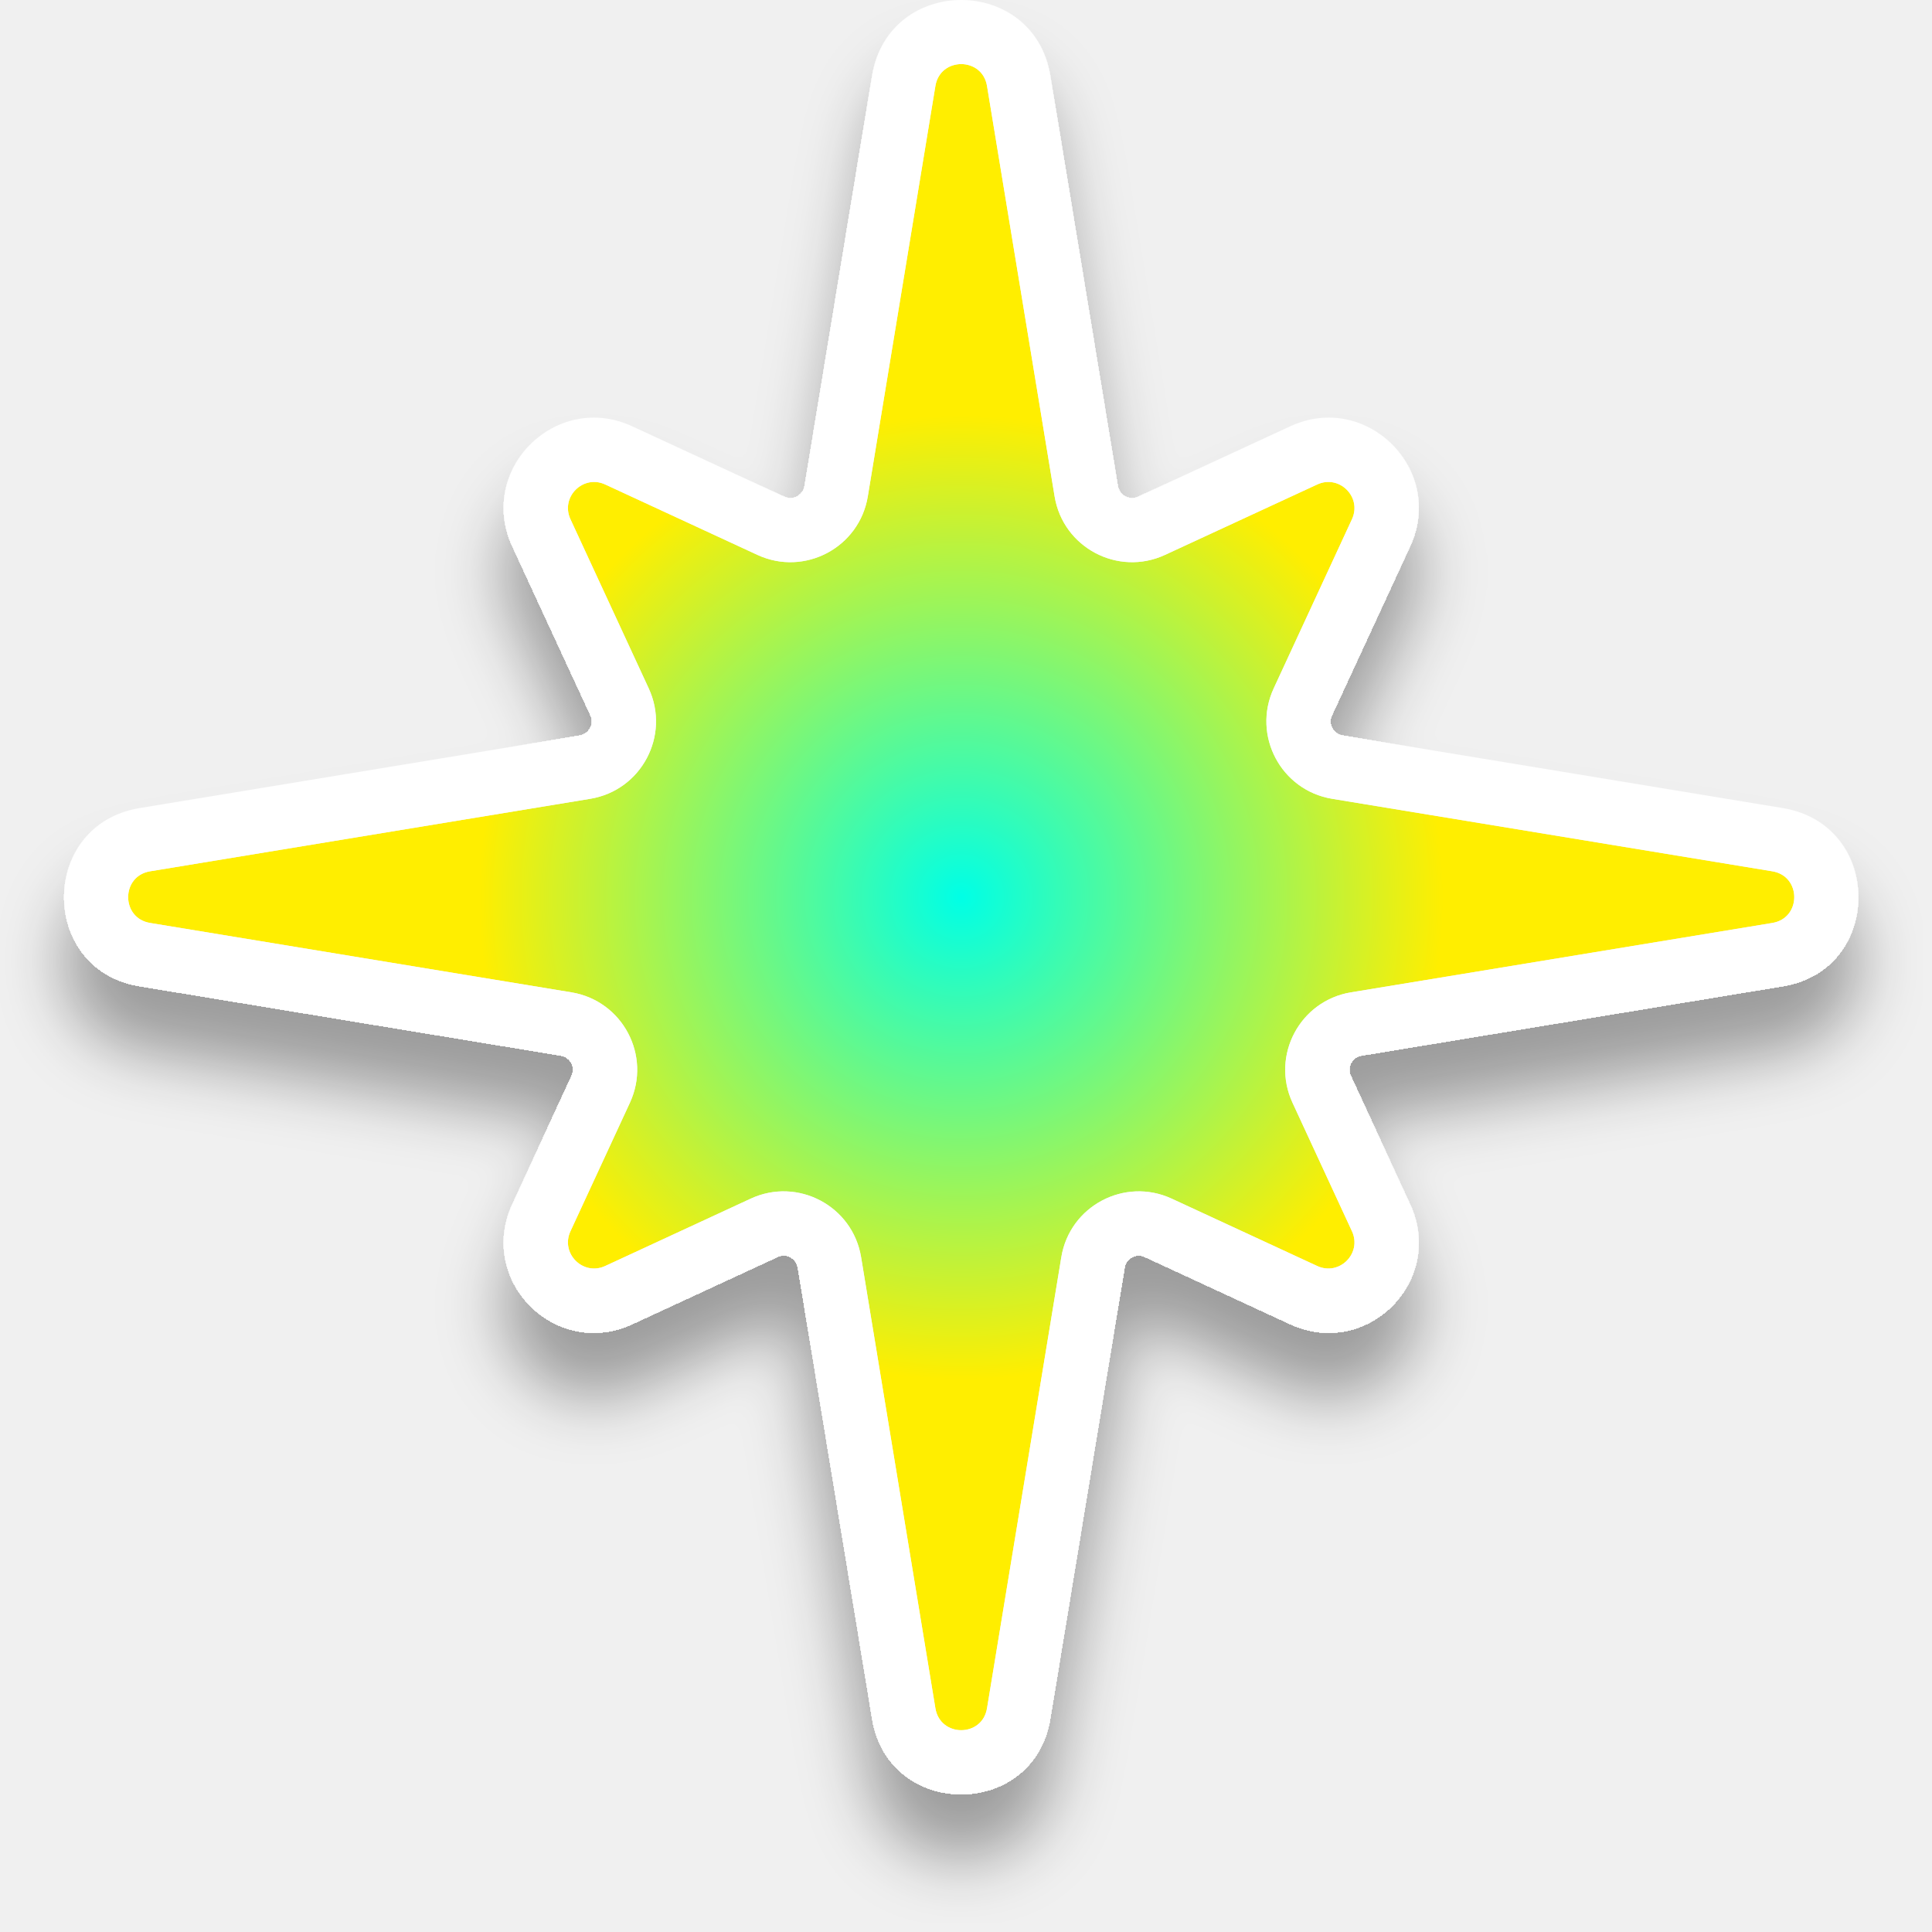
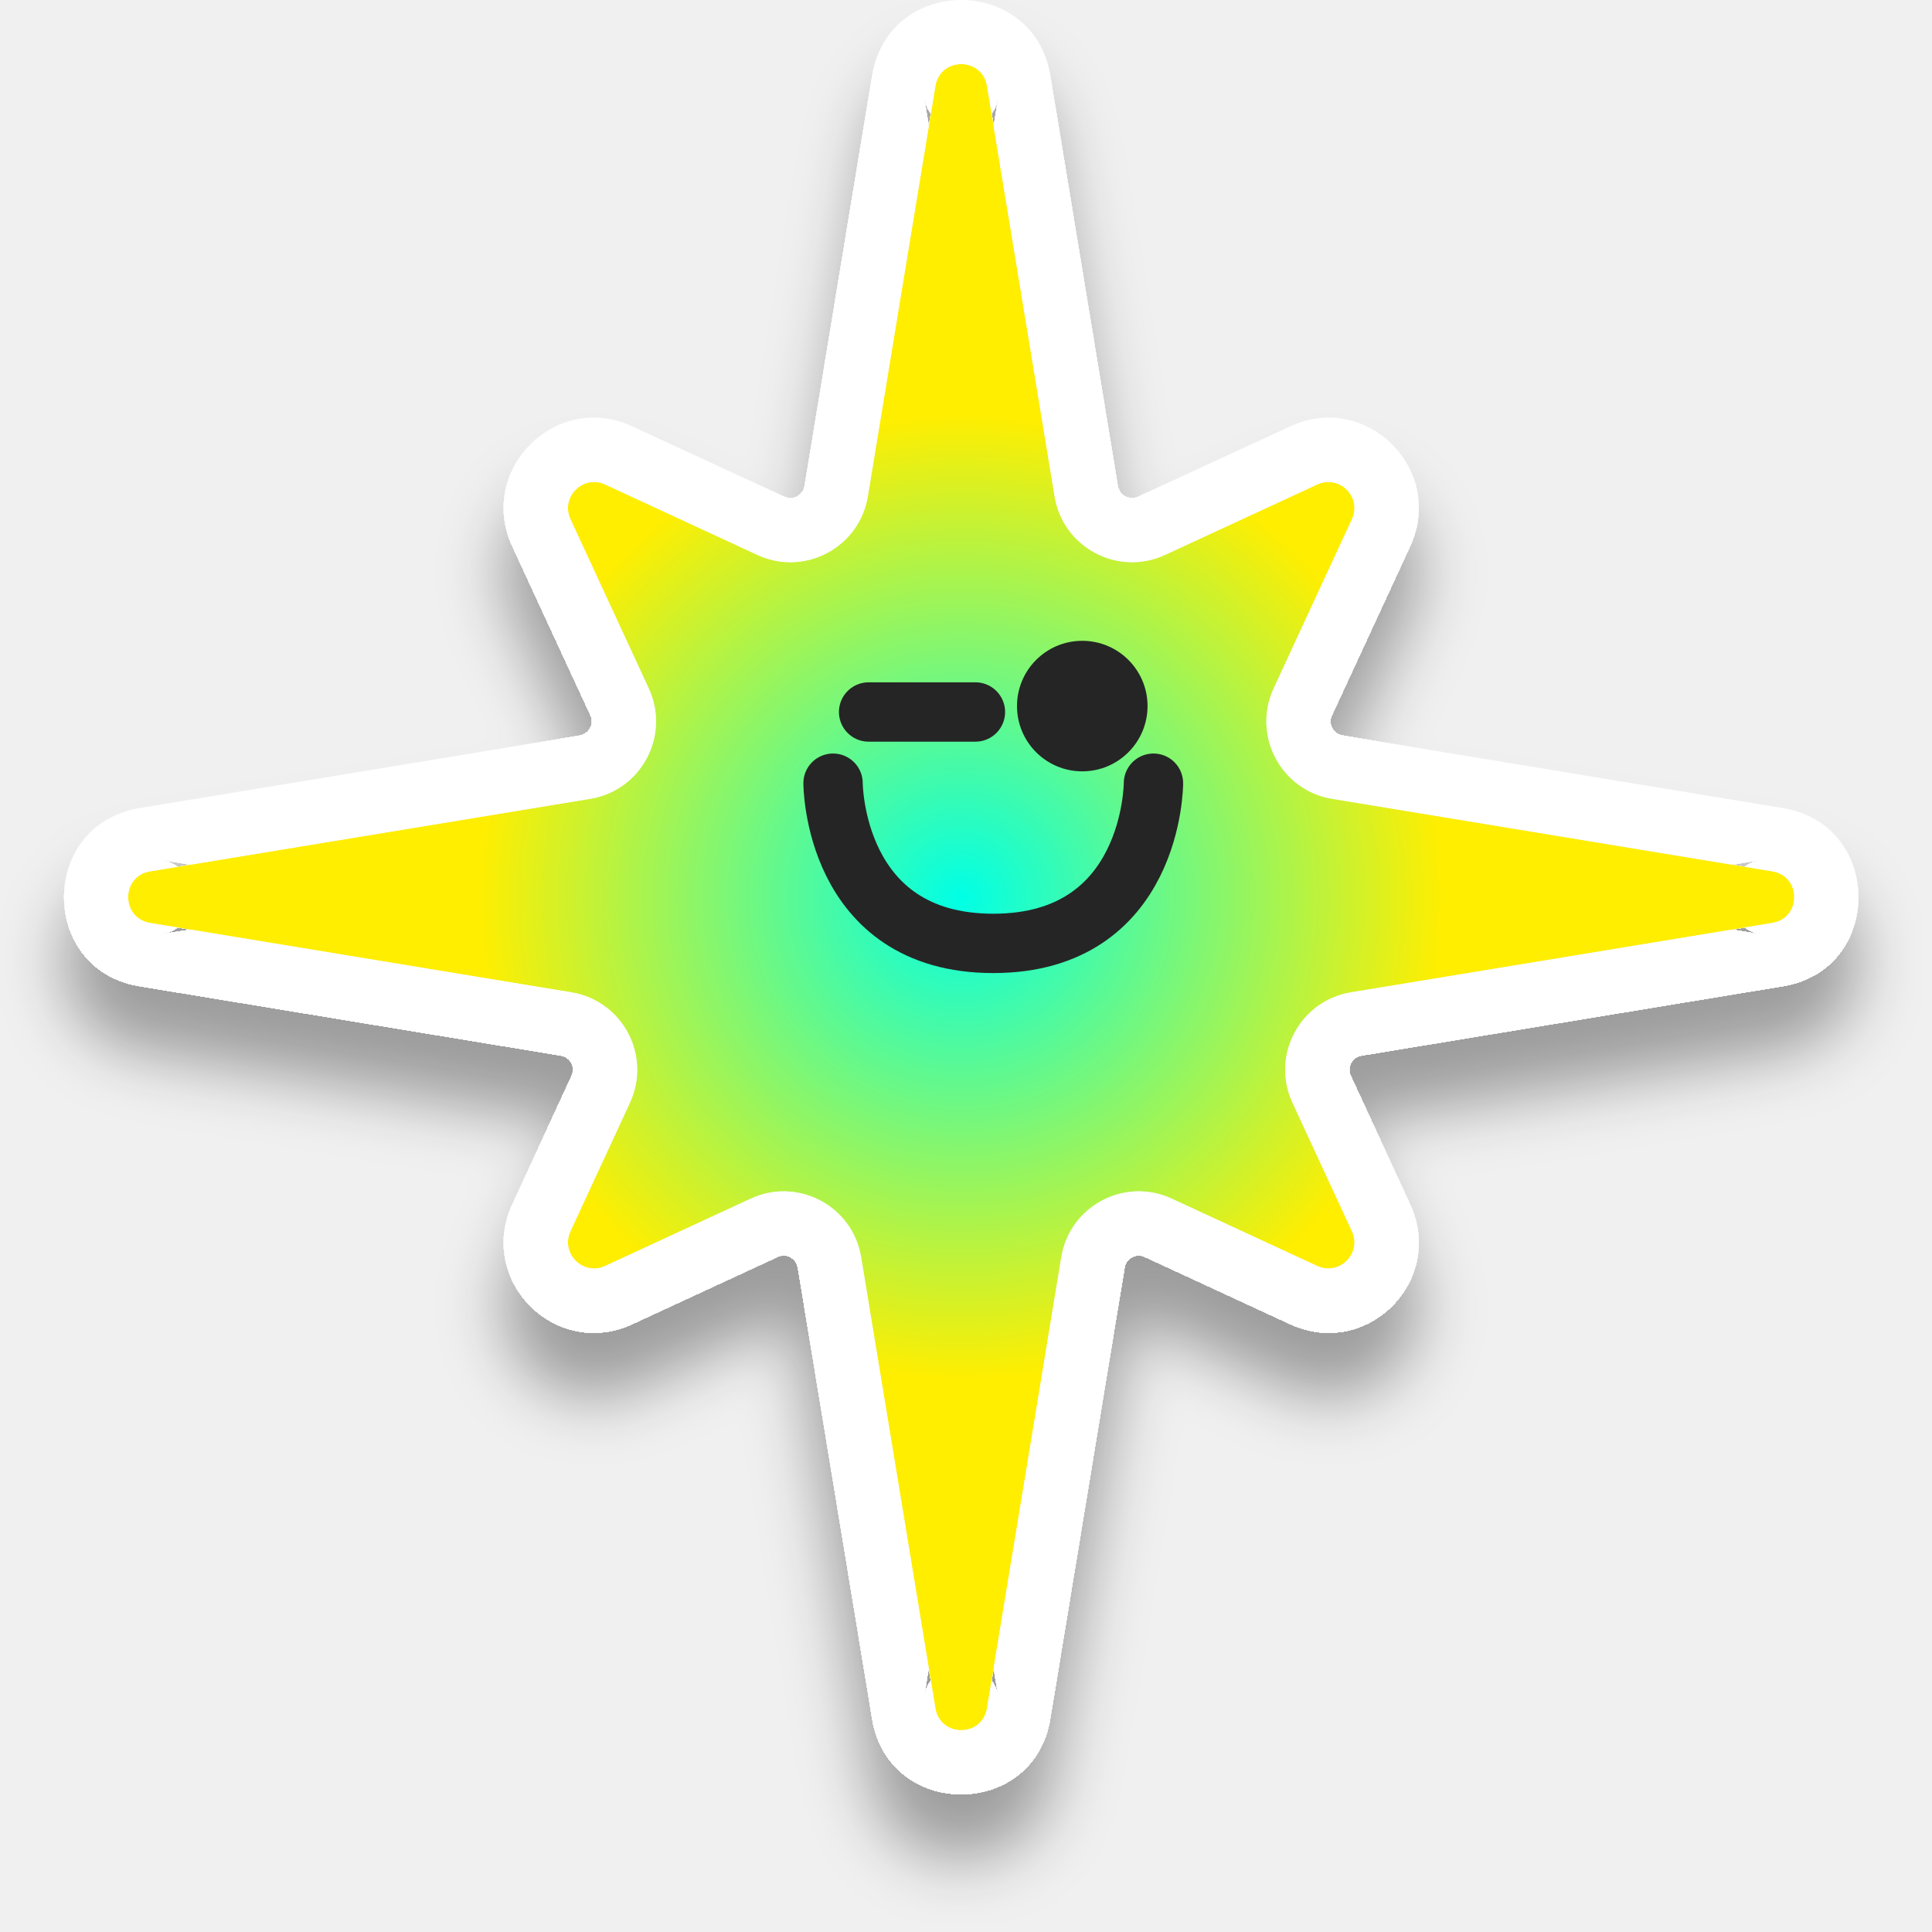
<svg xmlns="http://www.w3.org/2000/svg" width="74" height="74" viewBox="0 0 74 74" fill="none">
-   <g filter="url(#filter0_d_1233_14013)">
-     <mask id="path-1-outside-1_1233_14013" maskUnits="userSpaceOnUse" x="1.909" y="-0.545" width="70" height="70" fill="black">
-       <rect fill="white" x="1.909" y="-0.545" width="70" height="70" />
-       <path d="M35.828 3.293C36.012 2.175 37.621 2.175 37.805 3.293L40.394 19.014C40.717 20.974 42.819 22.088 44.622 21.254L50.454 18.556C51.3 18.165 52.175 19.04 51.784 19.886L48.785 26.368C47.951 28.171 49.064 30.273 51.024 30.596L67.885 33.373C69.004 33.558 69.004 35.167 67.885 35.351L51.745 38.009C49.785 38.332 48.671 40.434 49.506 42.237L51.784 47.161C52.175 48.007 51.3 48.882 50.454 48.491L44.879 45.911C43.075 45.077 40.974 46.191 40.651 48.151L37.805 65.431C37.621 66.55 36.012 66.55 35.828 65.431L32.982 48.151C32.659 46.191 30.557 45.077 28.754 45.911L23.179 48.491C22.333 48.882 21.458 48.007 21.849 47.161L24.127 42.237C24.961 40.434 23.848 38.332 21.888 38.009L5.748 35.351C4.629 35.167 4.629 33.558 5.748 33.373L22.608 30.596C24.569 30.273 25.682 28.171 24.848 26.368L21.849 19.886C21.458 19.04 22.333 18.165 23.179 18.556L29.011 21.254C30.814 22.088 32.916 20.975 33.239 19.014L35.828 3.293Z" />
+   <g filter="url(#filter0_d_1894_9668)">
+     <mask id="path-1-outside-1_1894_9668" maskUnits="userSpaceOnUse" x="1.909" y="-0.546" width="70" height="70" fill="black">
+       <rect fill="white" x="1.909" y="-0.546" width="70" height="70" />
+       <path d="M35.828 3.294C36.012 2.175 37.621 2.175 37.805 3.294L40.394 19.014C40.717 20.975 42.819 22.088 44.622 21.254L50.454 18.556C51.3 18.165 52.175 19.04 51.784 19.886L48.785 26.368C47.951 28.171 49.064 30.273 51.024 30.596L67.885 33.374C69.004 33.558 69.004 35.167 67.885 35.351L51.745 38.009C49.785 38.332 48.671 40.434 49.506 42.237L51.784 47.161C52.175 48.007 51.3 48.882 50.454 48.491L44.879 45.911C43.075 45.077 40.974 46.191 40.651 48.151L37.805 65.431C37.621 66.55 36.012 66.55 35.828 65.431L32.982 48.151C32.659 46.191 30.557 45.077 28.754 45.912L23.179 48.491C22.333 48.882 21.458 48.007 21.849 47.161L24.127 42.237C24.961 40.434 23.848 38.332 21.887 38.009L5.748 35.351C4.629 35.167 4.629 33.558 5.748 33.374L22.608 30.596C24.569 30.273 25.682 28.171 24.848 26.368L21.849 19.886C21.458 19.04 22.333 18.165 23.179 18.556L29.011 21.254C30.814 22.088 32.916 20.975 33.239 19.014L35.828 3.294Z" />
    </mask>
-     <path d="M35.828 3.293C36.012 2.175 37.621 2.175 37.805 3.293L40.394 19.014C40.717 20.974 42.819 22.088 44.622 21.254L50.454 18.556C51.3 18.165 52.175 19.04 51.784 19.886L48.785 26.368C47.951 28.171 49.064 30.273 51.024 30.596L67.885 33.373C69.004 33.558 69.004 35.167 67.885 35.351L51.745 38.009C49.785 38.332 48.671 40.434 49.506 42.237L51.784 47.161C52.175 48.007 51.3 48.882 50.454 48.491L44.879 45.911C43.075 45.077 40.974 46.191 40.651 48.151L37.805 65.431C37.621 66.55 36.012 66.55 35.828 65.431L32.982 48.151C32.659 46.191 30.557 45.077 28.754 45.911L23.179 48.491C22.333 48.882 21.458 48.007 21.849 47.161L24.127 42.237C24.961 40.434 23.848 38.332 21.888 38.009L5.748 35.351C4.629 35.167 4.629 33.558 5.748 33.373L22.608 30.596C24.569 30.273 25.682 28.171 24.848 26.368L21.849 19.886C21.458 19.04 22.333 18.165 23.179 18.556L29.011 21.254C30.814 22.088 32.916 20.975 33.239 19.014L35.828 3.293Z" fill="url(#paint0_radial_1233_14013)" />
-     <path d="M35.828 3.293L33.406 2.895L33.406 2.895L35.828 3.293ZM37.805 3.293L40.227 2.895L40.227 2.895L37.805 3.293ZM50.454 18.556L51.484 20.784L51.484 20.784L50.454 18.556ZM51.784 19.886L54.011 20.917L54.012 20.917L51.784 19.886ZM67.885 33.373L67.487 35.795L67.487 35.795L67.885 33.373ZM67.885 35.351L68.284 37.773L68.284 37.773L67.885 35.351ZM51.784 47.161L54.012 46.13L54.011 46.13L51.784 47.161ZM50.454 48.491L49.423 50.718L49.423 50.718L50.454 48.491ZM37.805 65.431L40.227 65.83L40.227 65.83L37.805 65.431ZM35.828 65.431L33.406 65.83L33.406 65.83L35.828 65.431ZM23.179 48.491L24.21 50.718L24.21 50.718L23.179 48.491ZM21.849 47.161L24.077 48.191L24.077 48.191L21.849 47.161ZM5.748 35.351L5.349 37.773L5.349 37.773L5.748 35.351ZM5.748 33.373L5.349 30.952L5.349 30.952L5.748 33.373ZM21.849 19.886L19.622 20.917L19.622 20.917L21.849 19.886ZM23.179 18.556L24.21 16.328L24.21 16.328L23.179 18.556ZM22.608 30.596L22.21 28.174L22.608 30.596ZM24.848 26.368L22.62 27.399L24.848 26.368ZM24.127 42.237L21.899 41.206L24.127 42.237ZM21.888 38.009L22.286 35.587L21.888 38.009ZM32.982 48.151L35.404 47.752L32.982 48.151ZM28.754 45.911L27.723 43.684L28.754 45.911ZM44.879 45.911L43.848 48.139L44.879 45.911ZM40.651 48.151L38.229 47.752L40.651 48.151ZM51.745 38.009L51.346 35.587L51.745 38.009ZM49.506 42.237L51.733 41.206L49.506 42.237ZM48.785 26.368L46.557 25.337L48.785 26.368ZM44.622 21.254L43.591 19.026L44.622 21.254ZM35.828 3.293L38.25 3.692C37.983 5.314 35.651 5.314 35.384 3.692L37.805 3.293L40.227 2.895C39.592 -0.965 34.042 -0.965 33.406 2.895L35.828 3.293ZM37.805 3.293L35.384 3.692L37.972 19.413L40.394 19.014L42.816 18.616L40.227 2.895L37.805 3.293ZM44.622 21.254L45.652 23.482L51.484 20.784L50.454 18.556L49.423 16.328L43.591 19.026L44.622 21.254ZM50.454 18.556L51.484 20.784C50.258 21.351 48.989 20.082 49.556 18.856L51.784 19.886L54.012 20.917C55.362 17.997 52.343 14.978 49.423 16.328L50.454 18.556ZM51.784 19.886L49.556 18.855L46.557 25.337L48.785 26.368L51.012 27.399L54.011 20.917L51.784 19.886ZM51.024 30.596L50.625 33.018L67.487 35.795L67.885 33.373L68.284 30.952L51.423 28.174L51.024 30.596ZM67.885 33.373L67.487 35.795C65.865 35.528 65.865 33.196 67.487 32.929L67.885 35.351L68.284 37.773C72.144 37.137 72.144 31.587 68.284 30.952L67.885 33.373ZM67.885 35.351L67.487 32.929L51.346 35.587L51.745 38.009L52.144 40.431L68.284 37.773L67.885 35.351ZM49.506 42.237L47.278 43.267L49.556 48.191L51.784 47.161L54.011 46.13L51.733 41.206L49.506 42.237ZM51.784 47.161L49.556 48.191C48.989 46.964 50.258 45.696 51.484 46.263L50.454 48.491L49.423 50.718C52.343 52.069 55.362 49.049 54.012 46.13L51.784 47.161ZM50.454 48.491L51.484 46.263L45.909 43.684L44.879 45.911L43.848 48.139L49.423 50.718L50.454 48.491ZM40.651 48.151L38.229 47.752L35.384 65.032L37.805 65.431L40.227 65.83L43.073 48.55L40.651 48.151ZM37.805 65.431L35.384 65.032C35.651 63.411 37.982 63.41 38.25 65.032L35.828 65.431L33.406 65.83C34.042 69.69 39.591 69.689 40.227 65.83L37.805 65.431ZM35.828 65.431L38.25 65.032L35.404 47.752L32.982 48.151L30.56 48.55L33.406 65.83L35.828 65.431ZM28.754 45.911L27.723 43.684L22.149 46.263L23.179 48.491L24.21 50.718L29.784 48.139L28.754 45.911ZM23.179 48.491L22.149 46.263C23.376 45.696 24.645 46.964 24.077 48.191L21.849 47.161L19.622 46.13C18.271 49.049 21.291 52.069 24.21 50.718L23.179 48.491ZM21.849 47.161L24.077 48.191L26.355 43.267L24.127 42.237L21.899 41.206L19.622 46.13L21.849 47.161ZM21.888 38.009L22.286 35.587L6.147 32.929L5.748 35.351L5.349 37.773L21.489 40.431L21.888 38.009ZM5.748 35.351L6.147 32.929C7.769 33.197 7.768 35.528 6.147 35.795L5.748 33.373L5.349 30.952C1.49 31.588 1.489 37.137 5.349 37.773L5.748 35.351ZM5.748 33.373L6.147 35.795L23.008 33.018L22.608 30.596L22.21 28.174L5.349 30.952L5.748 33.373ZM24.848 26.368L27.076 25.338L24.077 18.856L21.849 19.886L19.622 20.917L22.62 27.399L24.848 26.368ZM21.849 19.886L24.077 18.856C24.645 20.082 23.376 21.351 22.149 20.784L23.179 18.556L24.21 16.328C21.291 14.978 18.271 17.997 19.622 20.917L21.849 19.886ZM23.179 18.556L22.149 20.784L27.98 23.481L29.011 21.254L30.041 19.026L24.21 16.328L23.179 18.556ZM33.239 19.014L35.66 19.413L38.25 3.692L35.828 3.293L33.406 2.895L30.817 18.615L33.239 19.014ZM29.011 21.254L27.98 23.481C31.256 24.997 35.074 22.974 35.66 19.413L33.239 19.014L30.817 18.615C30.758 18.975 30.372 19.179 30.041 19.026L29.011 21.254ZM22.608 30.596L23.008 33.018C26.568 32.431 28.591 28.613 27.076 25.338L24.848 26.368L22.62 27.399C22.773 27.729 22.569 28.115 22.21 28.174L22.608 30.596ZM24.127 42.237L26.355 43.267C27.87 39.992 25.847 36.173 22.286 35.587L21.888 38.009L21.489 40.431C21.848 40.49 22.052 40.875 21.899 41.206L24.127 42.237ZM32.982 48.151L35.404 47.752C34.817 44.191 30.999 42.169 27.723 43.684L28.754 45.911L29.784 48.139C30.115 47.986 30.501 48.19 30.56 48.55L32.982 48.151ZM44.879 45.911L45.909 43.684C42.634 42.169 38.815 44.191 38.229 47.752L40.651 48.151L43.073 48.55C43.132 48.19 43.517 47.986 43.848 48.139L44.879 45.911ZM51.745 38.009L51.346 35.587C47.785 36.173 45.763 39.992 47.278 43.267L49.506 42.237L51.733 41.206C51.58 40.875 51.784 40.49 52.144 40.431L51.745 38.009ZM48.785 26.368L46.557 25.337C45.042 28.613 47.064 32.431 50.625 33.018L51.024 30.596L51.423 28.174C51.064 28.115 50.859 27.729 51.012 27.399L48.785 26.368ZM40.394 19.014L37.972 19.413C38.559 22.974 42.377 24.997 45.652 23.482L44.622 21.254L43.591 19.026C43.261 19.179 42.875 18.975 42.816 18.616L40.394 19.014Z" fill="white" mask="url(#path-1-outside-1_1233_14013)" />
+     <path d="M35.828 3.294C36.012 2.175 37.621 2.175 37.805 3.294L40.394 19.014C40.717 20.975 42.819 22.088 44.622 21.254L50.454 18.556C51.3 18.165 52.175 19.04 51.784 19.886L48.785 26.368C47.951 28.171 49.064 30.273 51.024 30.596L67.885 33.374C69.004 33.558 69.004 35.167 67.885 35.351L51.745 38.009C49.785 38.332 48.671 40.434 49.506 42.237L51.784 47.161C52.175 48.007 51.3 48.882 50.454 48.491L44.879 45.911C43.075 45.077 40.974 46.191 40.651 48.151L37.805 65.431C37.621 66.55 36.012 66.55 35.828 65.431L32.982 48.151C32.659 46.191 30.557 45.077 28.754 45.912L23.179 48.491C22.333 48.882 21.458 48.007 21.849 47.161L24.127 42.237C24.961 40.434 23.848 38.332 21.887 38.009L5.748 35.351C4.629 35.167 4.629 33.558 5.748 33.374L22.608 30.596C24.569 30.273 25.682 28.171 24.848 26.368L21.849 19.886C21.458 19.04 22.333 18.165 23.179 18.556L29.011 21.254C30.814 22.088 32.916 20.975 33.239 19.014L35.828 3.294Z" fill="url(#paint0_radial_1894_9668)" />
+     <path fill-rule="evenodd" clip-rule="evenodd" d="M35.828 3.294L33.406 2.895L33.406 2.895L35.828 3.294ZM37.805 3.294L40.227 2.895L40.227 2.895L37.805 3.294ZM50.454 18.556L51.484 20.784L51.484 20.784L50.454 18.556ZM51.784 19.886L54.011 20.917L54.011 20.917L51.784 19.886ZM67.885 33.374L67.487 35.795L67.487 35.795L67.885 33.374ZM67.885 35.351L68.284 37.773L68.284 37.773L67.885 35.351ZM51.784 47.161L54.011 46.13L54.011 46.13L51.784 47.161ZM50.454 48.491L49.423 50.718L49.423 50.718L50.454 48.491ZM37.805 65.431L40.227 65.831L40.227 65.83L37.805 65.431ZM35.828 65.431L33.406 65.83L33.406 65.83L35.828 65.431ZM23.179 48.491L24.21 50.718L24.21 50.718L23.179 48.491ZM21.849 47.161L24.077 48.191L24.077 48.191L21.849 47.161ZM5.748 35.351L5.349 37.773L5.349 37.773L5.748 35.351ZM5.748 33.374L5.349 30.952L5.349 30.952L5.748 33.374ZM21.849 19.886L19.622 20.917L19.622 20.917L21.849 19.886ZM23.179 18.556L24.21 16.329L24.21 16.329L23.179 18.556ZM22.608 30.596L22.209 28.174L22.608 30.596ZM24.848 26.368L22.62 27.399L24.848 26.368ZM24.127 42.237L21.899 41.206L24.127 42.237ZM21.887 38.009L22.286 35.587L21.887 38.009ZM32.982 48.151L35.404 47.752L32.982 48.151ZM28.754 45.912L27.723 43.684L28.754 45.912ZM44.879 45.911L43.848 48.139L44.879 45.911ZM40.651 48.151L38.229 47.752L40.651 48.151ZM51.745 38.009L51.346 35.587L51.745 38.009ZM49.506 42.237L51.733 41.206L49.506 42.237ZM48.785 26.368L46.557 25.337L48.785 26.368ZM44.622 21.254L43.591 19.026L44.622 21.254ZM35.828 3.294L38.25 3.692C37.983 5.314 35.651 5.314 35.384 3.692L37.805 3.294L40.227 2.895C39.592 -0.965 34.042 -0.965 33.406 2.895L35.828 3.294ZM37.805 3.294L35.384 3.692L37.972 19.413L40.394 19.014L42.816 18.616L40.227 2.895L37.805 3.294ZM44.622 21.254L45.652 23.482L51.484 20.784L50.454 18.556L49.423 16.329L43.591 19.026L44.622 21.254ZM50.454 18.556L51.484 20.784C50.258 21.351 48.989 20.083 49.556 18.856L51.784 19.886L54.011 20.917C55.362 17.998 52.343 14.978 49.423 16.329L50.454 18.556ZM51.784 19.886L49.556 18.856L46.557 25.337L48.785 26.368L51.012 27.399L54.011 20.917L51.784 19.886ZM51.024 30.596L50.625 33.018L67.487 35.795L67.885 33.374L68.284 30.952L51.423 28.174L51.024 30.596ZM67.885 33.374L67.487 35.795C65.865 35.528 65.865 33.197 67.487 32.929L67.885 35.351L68.284 37.773C72.144 37.137 72.144 31.587 68.284 30.952L67.885 33.374ZM67.885 35.351L67.487 32.929L51.346 35.587L51.745 38.009L52.144 40.431L68.284 37.773L67.885 35.351ZM49.506 42.237L47.278 43.268L49.556 48.191L51.784 47.161L54.011 46.13L51.733 41.206L49.506 42.237ZM51.784 47.161L49.556 48.191C48.989 46.964 50.258 45.696 51.484 46.263L50.454 48.491L49.423 50.718C52.343 52.069 55.362 49.049 54.011 46.13L51.784 47.161ZM50.454 48.491L51.484 46.263L45.909 43.684L44.879 45.911L43.848 48.139L49.423 50.718L50.454 48.491ZM40.651 48.151L38.229 47.752L35.384 65.032L37.805 65.431L40.227 65.83L43.073 48.55L40.651 48.151ZM37.805 65.431L35.384 65.032C35.651 63.411 37.982 63.41 38.25 65.032L35.828 65.431L33.406 65.83C34.042 69.69 39.591 69.689 40.227 65.831L37.805 65.431ZM35.828 65.431L38.25 65.032L35.404 47.752L32.982 48.151L30.56 48.55L33.406 65.83L35.828 65.431ZM28.754 45.912L27.723 43.684L22.149 46.263L23.179 48.491L24.21 50.718L29.784 48.139L28.754 45.912ZM23.179 48.491L22.149 46.263C23.376 45.696 24.645 46.964 24.077 48.191L21.849 47.161L19.622 46.13C18.271 49.049 21.291 52.069 24.21 50.718L23.179 48.491ZM21.849 47.161L24.077 48.191L26.355 43.267L24.127 42.237L21.899 41.206L19.622 46.13L21.849 47.161ZM21.887 38.009L22.286 35.587L6.147 32.929L5.748 35.351L5.349 37.773L21.489 40.431L21.887 38.009ZM5.748 35.351L6.147 32.929C7.769 33.197 7.768 35.528 6.147 35.795L5.748 33.374L5.349 30.952C1.49 31.588 1.489 37.137 5.349 37.773L5.748 35.351ZM5.748 33.374L6.147 35.795L23.008 33.018L22.608 30.596L22.209 28.174L5.349 30.952L5.748 33.374ZM24.848 26.368L27.076 25.338L24.077 18.856L21.849 19.886L19.622 20.917L22.62 27.399L24.848 26.368ZM21.849 19.886L24.077 18.856C24.645 20.083 23.376 21.351 22.149 20.784L23.179 18.556L24.21 16.329C21.291 14.978 18.271 17.998 19.622 20.917L21.849 19.886ZM23.179 18.556L22.149 20.784L27.98 23.482L29.011 21.254L30.041 19.026L24.21 16.329L23.179 18.556ZM33.239 19.014L35.66 19.413L38.25 3.692L35.828 3.294L33.406 2.895L30.817 18.616L33.239 19.014ZM29.011 21.254L27.98 23.482C31.256 24.997 35.074 22.974 35.66 19.413L33.239 19.014L30.817 18.616C30.758 18.975 30.372 19.179 30.041 19.026L29.011 21.254ZM22.608 30.596L23.008 33.018C26.568 32.431 28.591 28.613 27.076 25.338L24.848 26.368L22.62 27.399C22.773 27.729 22.569 28.115 22.209 28.174L22.608 30.596ZM24.127 42.237L26.355 43.267C27.87 39.992 25.847 36.174 22.286 35.587L21.887 38.009L21.489 40.431C21.848 40.49 22.052 40.876 21.899 41.206L24.127 42.237ZM32.982 48.151L35.404 47.752C34.817 44.191 30.998 42.169 27.723 43.684L28.754 45.912L29.784 48.139C30.115 47.986 30.501 48.19 30.56 48.55L32.982 48.151ZM44.879 45.911L45.909 43.684C42.634 42.169 38.815 44.191 38.229 47.752L40.651 48.151L43.073 48.55C43.132 48.19 43.517 47.986 43.848 48.139L44.879 45.911ZM51.745 38.009L51.346 35.587C47.785 36.174 45.763 39.992 47.278 43.268L49.506 42.237L51.733 41.206C51.58 40.876 51.784 40.49 52.144 40.431L51.745 38.009ZM48.785 26.368L46.557 25.337C45.042 28.613 47.064 32.431 50.625 33.018L51.024 30.596L51.423 28.174C51.063 28.115 50.859 27.729 51.012 27.399L48.785 26.368ZM40.394 19.014L37.972 19.413C38.559 22.974 42.377 24.997 45.652 23.482L44.622 21.254L43.591 19.026C43.261 19.179 42.875 18.975 42.816 18.616L40.394 19.014Z" fill="white" mask="url(#path-1-outside-1_1894_9668)" />
  </g>
+   <path d="M41.453 24.772C42.708 24.772 43.726 25.789 43.726 27.044C43.726 28.299 42.708 29.317 41.453 29.317C40.198 29.317 39.181 28.299 39.181 27.044C39.181 25.789 40.198 24.772 41.453 24.772Z" fill="#252525" stroke="#252525" stroke-width="0.455" />
+   <path d="M33.27 27.271H37.361" stroke="#252525" stroke-width="2.273" stroke-linecap="round" />
+   <path d="M31.908 29.998C31.908 29.998 31.908 36.134 38.044 36.134C44.18 36.134 44.18 29.998 44.18 29.998" stroke="#252525" stroke-width="2.273" stroke-linecap="round" />
  <defs>
-     <filter id="filter0_d_1233_14013" x="4.07696e-05" y="0" width="73.633" height="73.633" filterUnits="userSpaceOnUse" color-interpolation-filters="sRGB">
+     <filter id="filter0_d_1894_9668" x="-8.13007e-05" y="0" width="73.633" height="73.633" filterUnits="userSpaceOnUse" color-interpolation-filters="sRGB">
      <feFlood flood-opacity="0" result="BackgroundImageFix" />
      <feColorMatrix in="SourceAlpha" type="matrix" values="0 0 0 0 0 0 0 0 0 0 0 0 0 0 0 0 0 0 127 0" result="hardAlpha" />
      <feOffset dy="2.454" />
      <feGaussianBlur stdDeviation="1.227" />
      <feComposite in2="hardAlpha" operator="out" />
      <feColorMatrix type="matrix" values="0 0 0 0 0 0 0 0 0 0 0 0 0 0 0 0 0 0 0.35 0" />
-       <feBlend mode="normal" in2="BackgroundImageFix" result="effect1_dropShadow_1233_14013" />
-       <feBlend mode="normal" in="SourceGraphic" in2="effect1_dropShadow_1233_14013" result="shape" />
+       <feBlend mode="normal" in2="BackgroundImageFix" result="effect1_dropShadow_1894_9668" />
+       <feBlend mode="normal" in="SourceGraphic" in2="effect1_dropShadow_1894_9668" result="shape" />
    </filter>
-     <radialGradient id="paint0_radial_1233_14013" cx="0" cy="0" r="1" gradientUnits="userSpaceOnUse" gradientTransform="translate(36.8168 34.3624) rotate(90) scale(18.4084 18.4084)">
+     <radialGradient id="paint0_radial_1894_9668" cx="0" cy="0" r="1" gradientUnits="userSpaceOnUse" gradientTransform="translate(36.8167 34.3623) rotate(90) scale(18.4084 18.4084)">
      <stop stop-color="#00FFE6" />
      <stop offset="1" stop-color="#FFEE00" />
    </radialGradient>
  </defs>
</svg>
